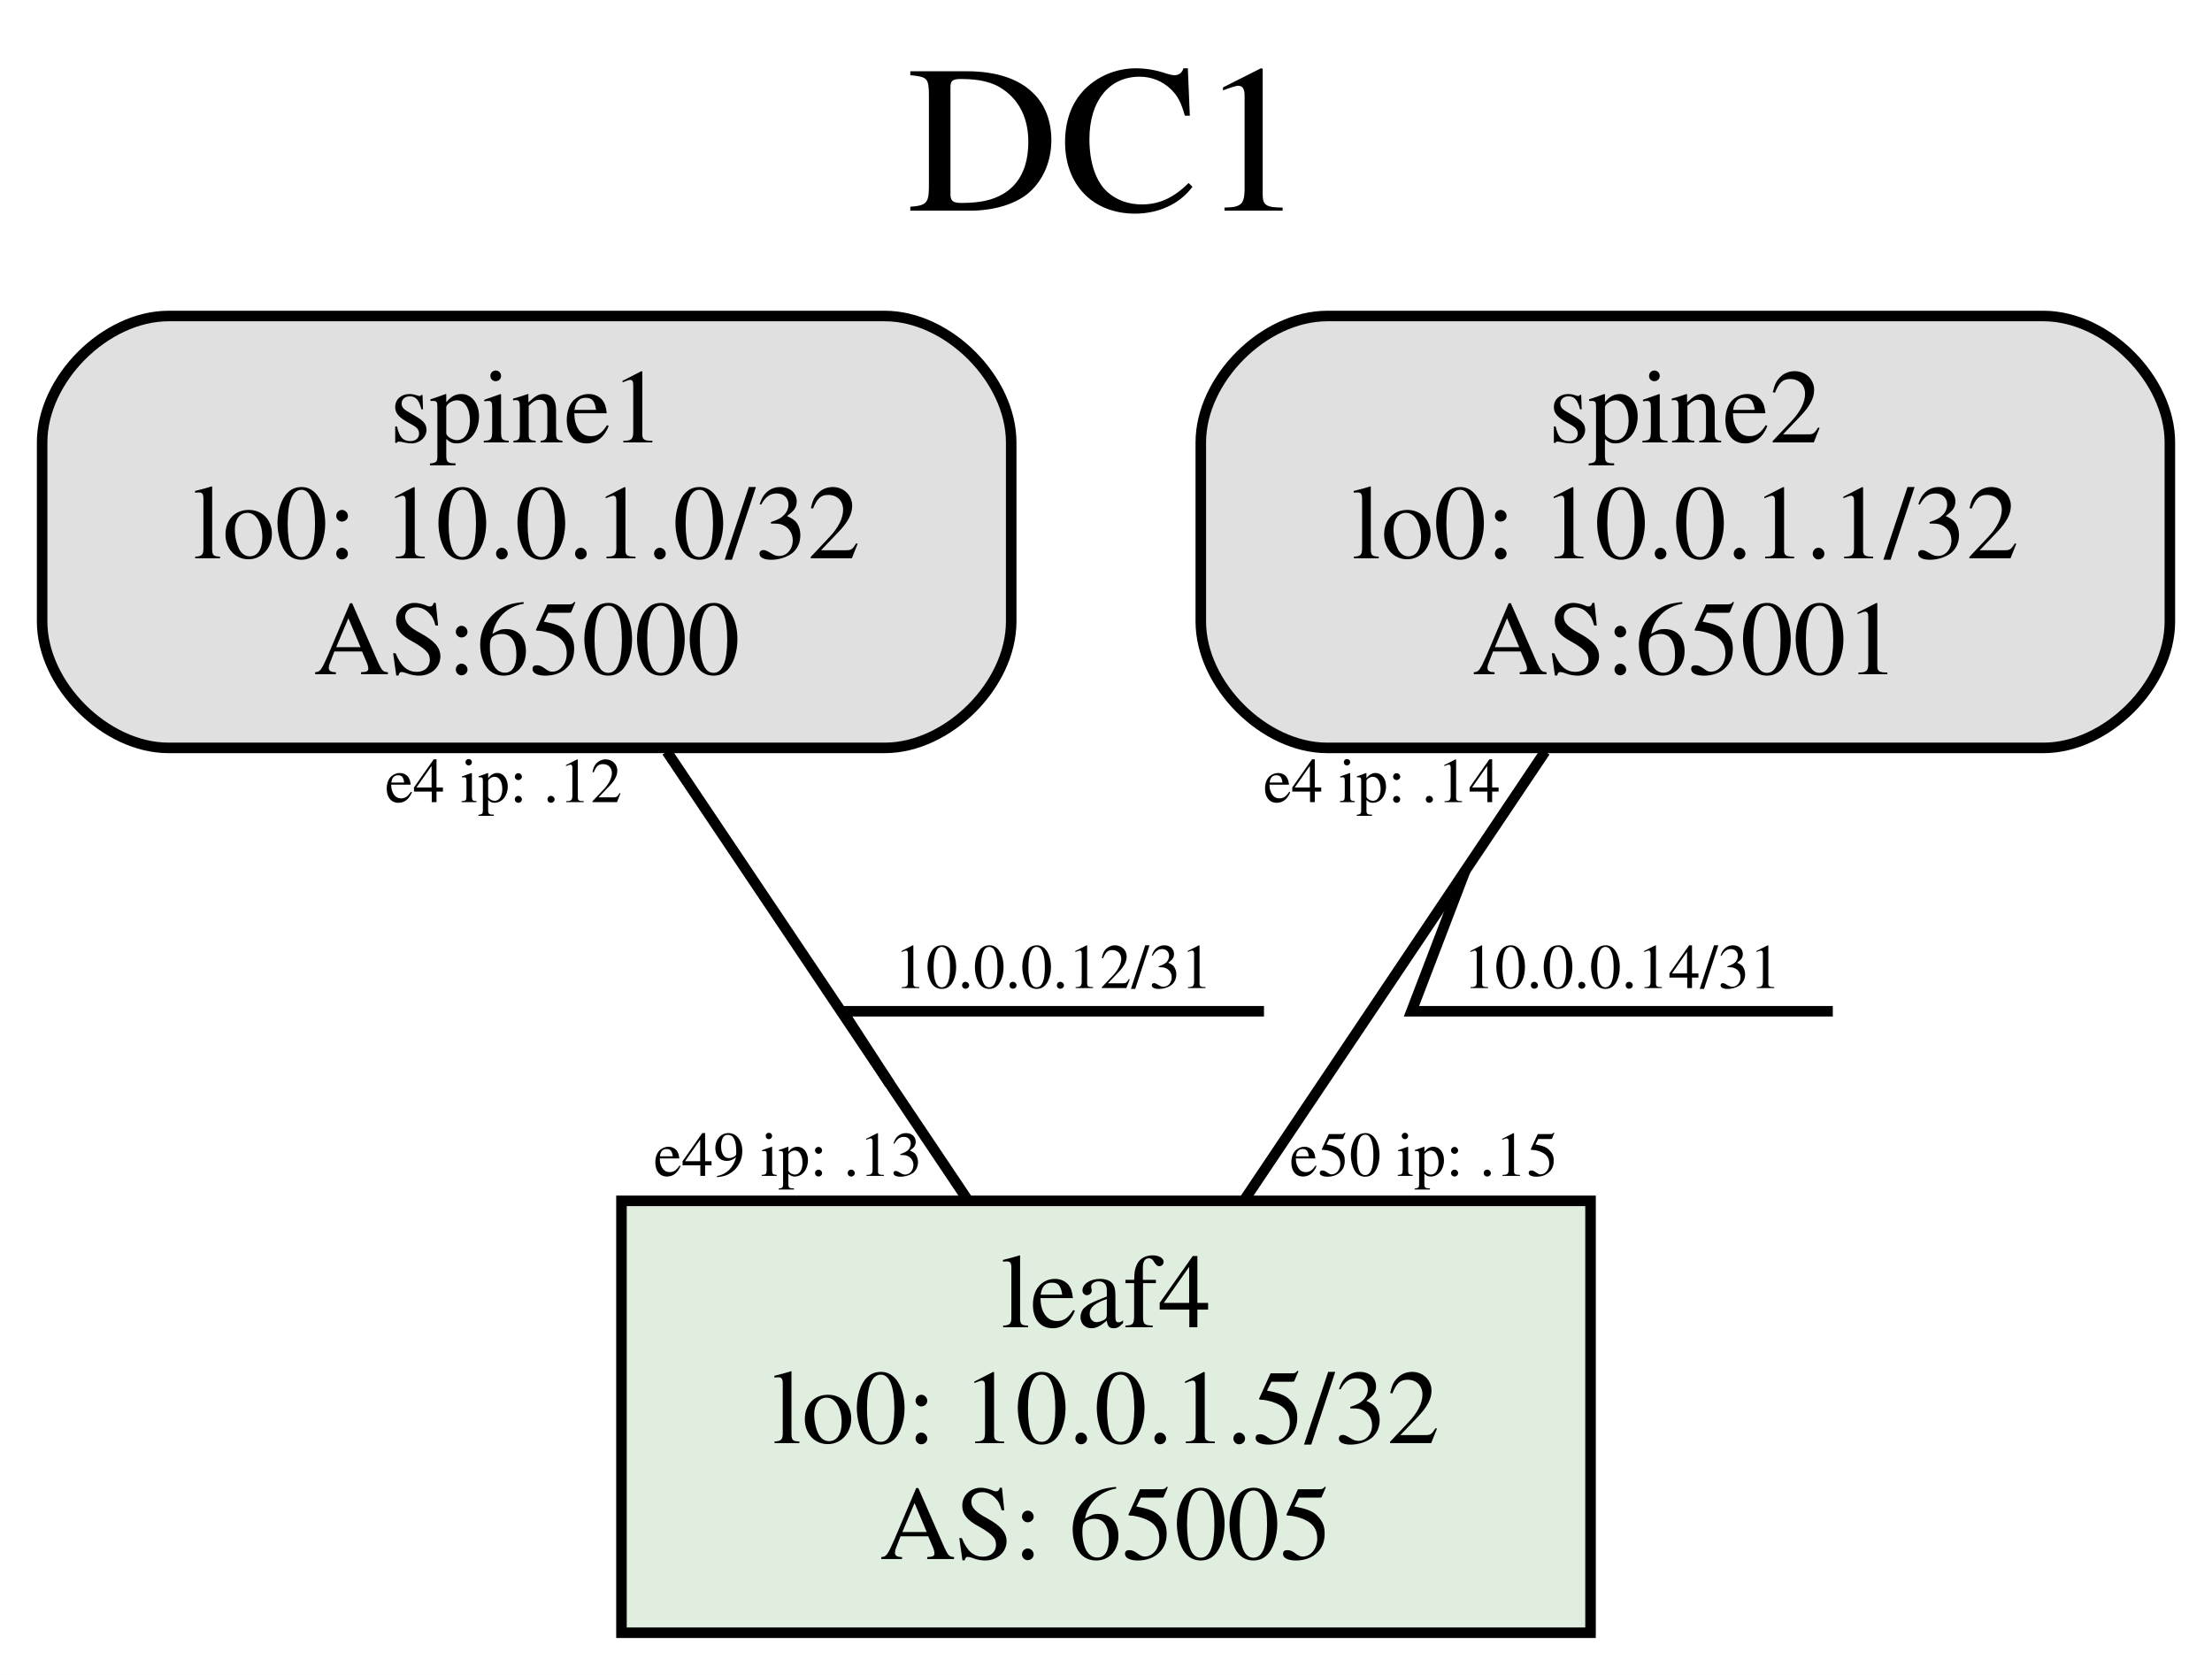
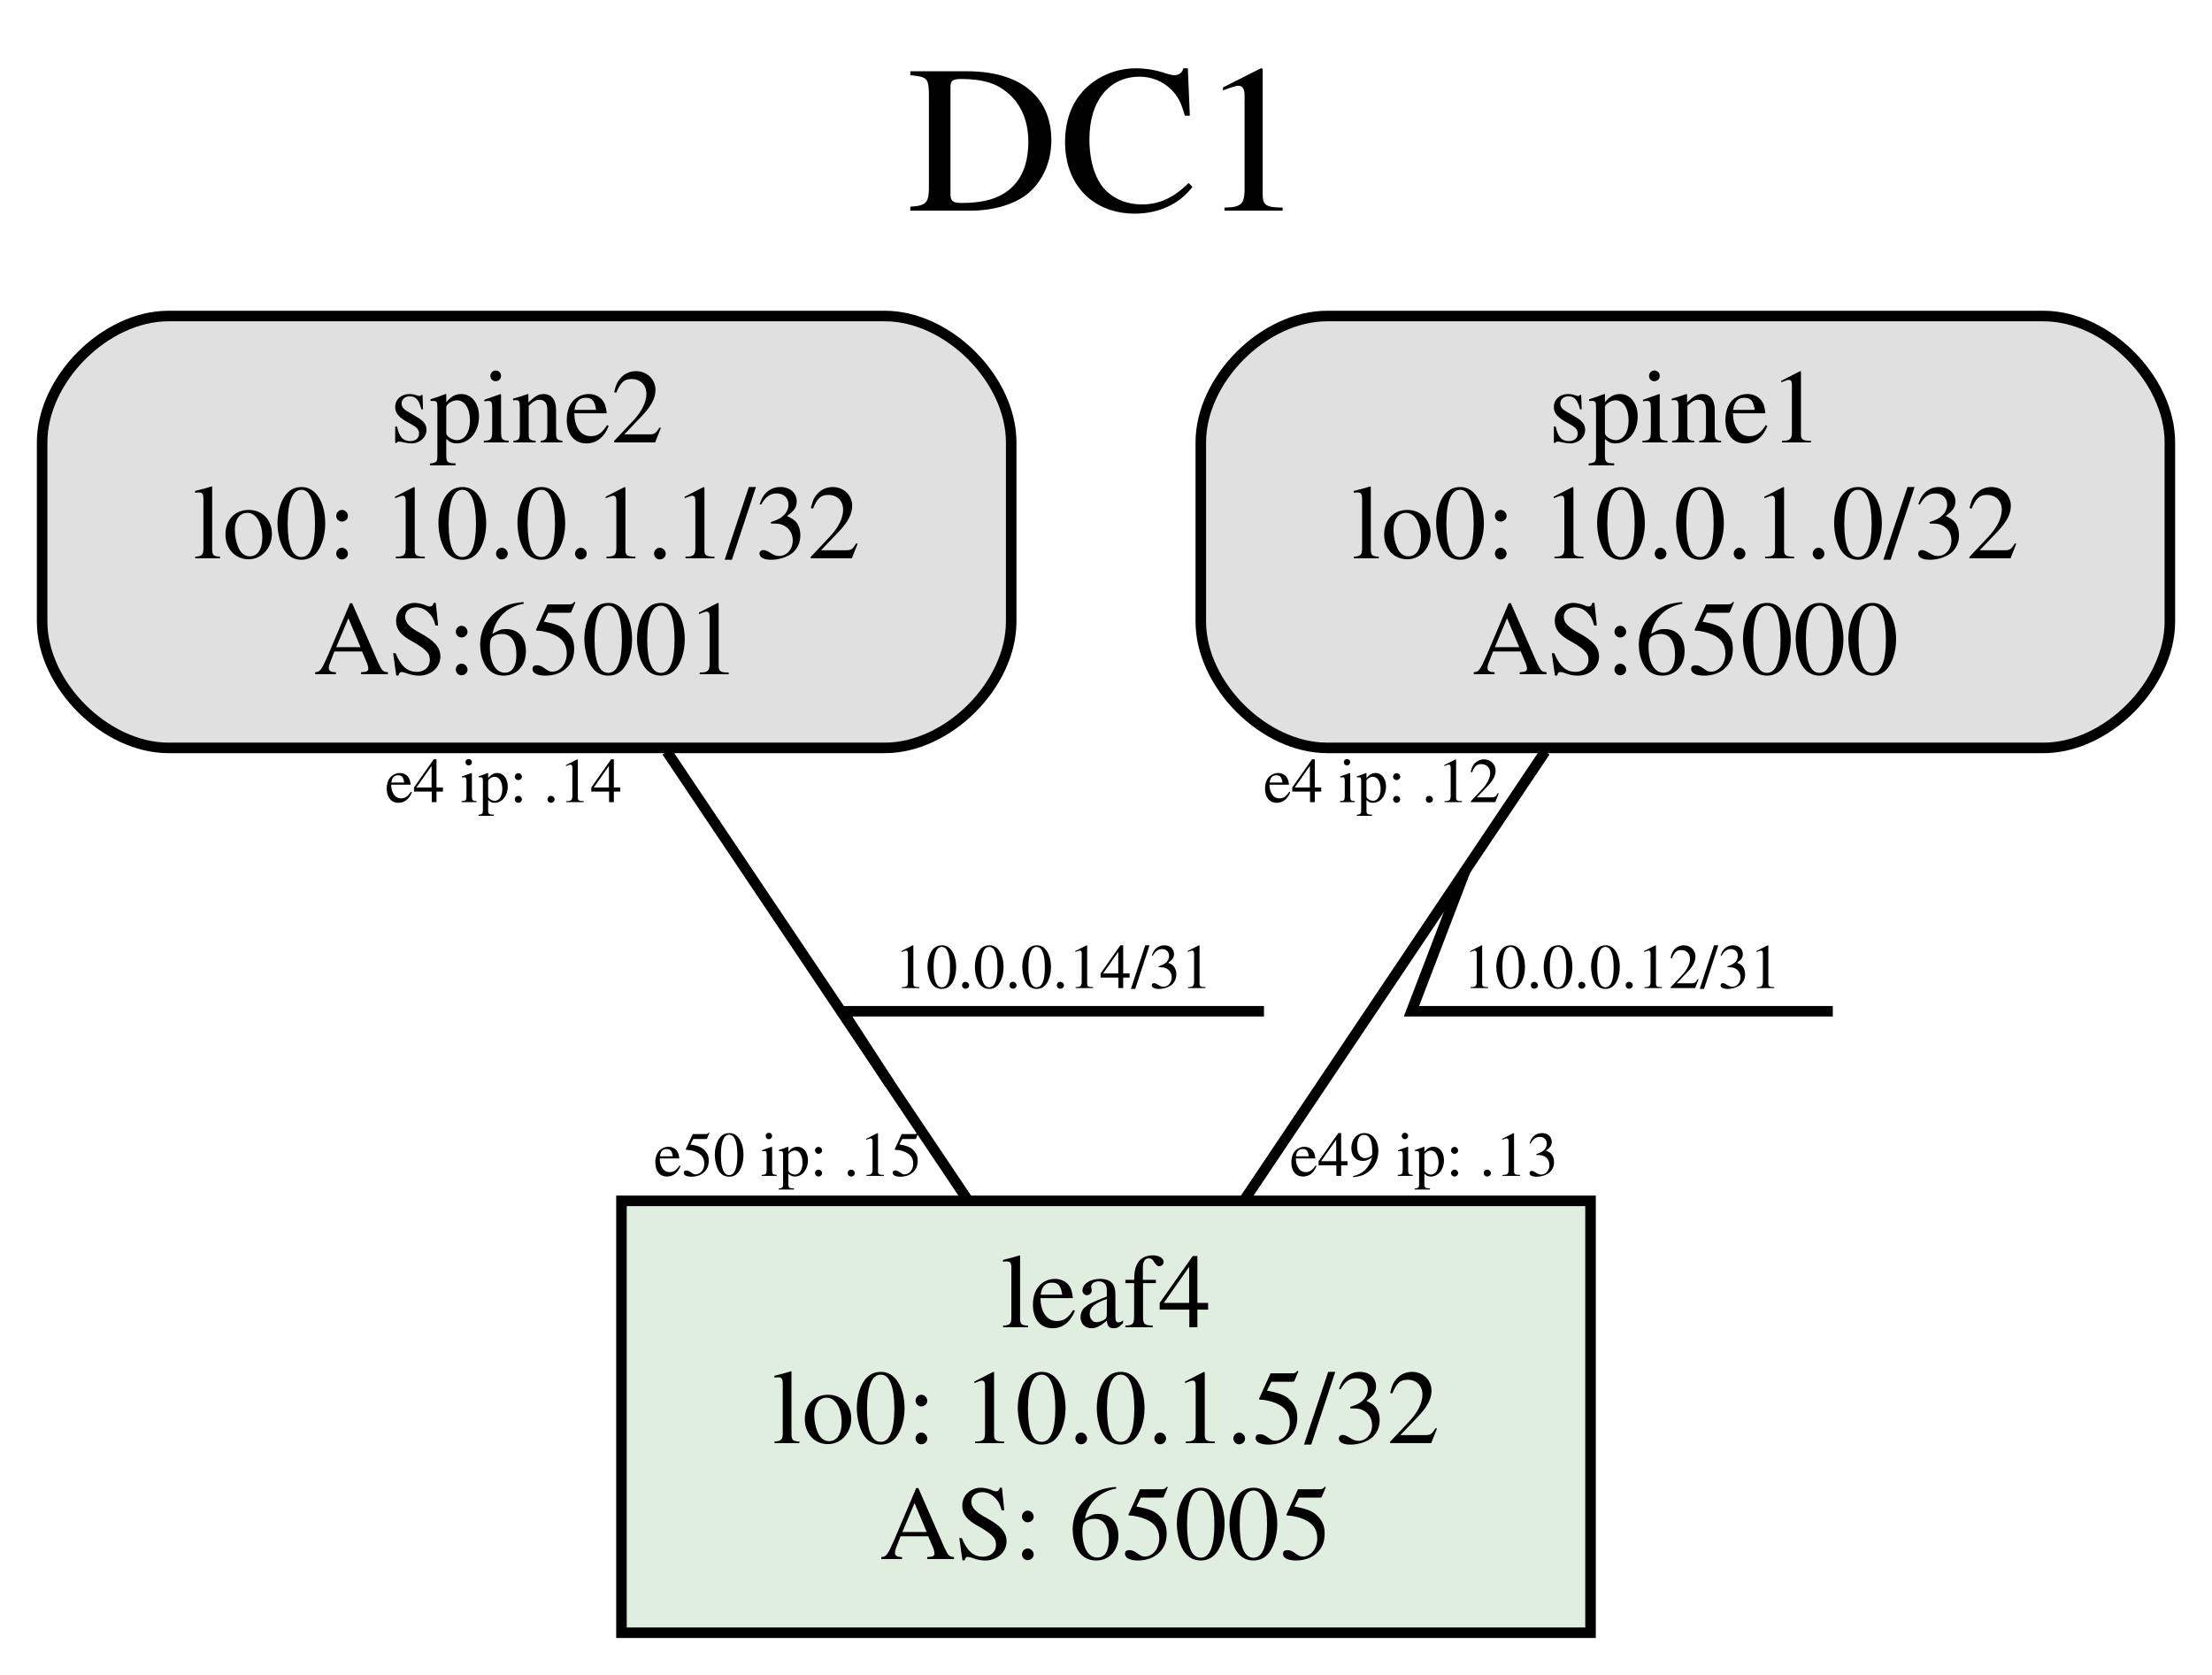
<svg xmlns="http://www.w3.org/2000/svg" xmlns:xlink="http://www.w3.org/1999/xlink" width="210pt" height="159pt" viewBox="0.00 0.00 210.00 159.00">
  <g id="graph0" class="graph" transform="scale(1 1) rotate(0) translate(4 155)">
    <polygon fill="white" stroke="transparent" points="-4,4 -4,-155 206,-155 206,4 -4,4" />
    <text text-anchor="middle" x="101" y="-135" font-family="Times,serif" font-size="20.00">DC1</text>
    <g id="node1" class="node">
-       <g id="a_node1">
+       <path fill="#e0e0e0" stroke="black" d="M80,-125C80,-125 12,-125 12,-125 6,-125 0,-119 0,-113 0,-113 0,-96 0,-96 0,-90 6,-84 12,-84 12,-84 80,-84 80,-84 86,-84 92,-90 92,-96 92,-96 92,-113 92,-113 92,-119 86,-125 80,-125" />
+       <text text-anchor="middle" x="46" y="-113" font-family="Times,serif" font-size="10.00">spine2</text>
+       <text text-anchor="middle" x="46" y="-102" font-family="Times,serif" font-size="10.00">lo0: 10.0.1.1/32</text>
+       <text text-anchor="middle" x="46" y="-91" font-family="Times,serif" font-size="10.00">AS:65001</text>
+     </g>
+     <g id="node2" class="node">
+       <g id="a_node2">
        <a xlink:href="../config/leaf4.txt" xlink:title="leaf4&#10;lo0: 10.0.1.5/32&#10;AS: 65005">
          <polygon fill="#e0eee0" stroke="black" points="147,-41 55,-41 55,0 147,0 147,-41" />
          <text text-anchor="middle" x="101" y="-29" font-family="Times,serif" font-size="10.00">leaf4</text>
          <text text-anchor="middle" x="101" y="-18" font-family="Times,serif" font-size="10.00">lo0: 10.0.1.5/32</text>
          <text text-anchor="middle" x="101" y="-7" font-family="Times,serif" font-size="10.00">AS: 65005</text>
        </a>
      </g>
    </g>
-     <g id="node2" class="node">
-       <path fill="#e0e0e0" stroke="black" d="M80,-125C80,-125 12,-125 12,-125 6,-125 0,-119 0,-113 0,-113 0,-96 0,-96 0,-90 6,-84 12,-84 12,-84 80,-84 80,-84 86,-84 92,-90 92,-96 92,-96 92,-113 92,-113 92,-119 86,-125 80,-125" />
-       <text text-anchor="middle" x="46" y="-113" font-family="Times,serif" font-size="10.00">spine1</text>
-       <text text-anchor="middle" x="46" y="-102" font-family="Times,serif" font-size="10.00">lo0: 10.0.1.0/32</text>
-       <text text-anchor="middle" x="46" y="-91" font-family="Times,serif" font-size="10.00">AS:65000</text>
-     </g>
    <g id="edge1" class="edge">
      <path fill="none" stroke="black" d="M59.31,-83.65C67.96,-70.76 79.19,-54.02 87.81,-41.17" />
-       <text text-anchor="middle" x="96" y="-61.2" font-family="Times,serif" font-size="6.00">10.0.0.12/31</text>
+       <text text-anchor="middle" x="96" y="-61.2" font-family="Times,serif" font-size="6.00">10.0.0.14/31</text>
      <polyline fill="none" stroke="black" points="116,-59 76,-59 80.48,-52.09 " />
-       <text text-anchor="middle" x="70.81" y="-43.37" font-family="Times,serif" font-size="6.00">e49 ip: .13</text>
-       <text text-anchor="middle" x="43.81" y="-78.85" font-family="Times,serif" font-size="6.00">e4 ip: .12</text>
+       <text text-anchor="middle" x="70.81" y="-43.37" font-family="Times,serif" font-size="6.00">e50 ip: .15</text>
+       <text text-anchor="middle" x="43.81" y="-78.85" font-family="Times,serif" font-size="6.00">e4 ip: .14</text>
    </g>
    <g id="node3" class="node">
      <path fill="#e0e0e0" stroke="black" d="M190,-125C190,-125 122,-125 122,-125 116,-125 110,-119 110,-113 110,-113 110,-96 110,-96 110,-90 116,-84 122,-84 122,-84 190,-84 190,-84 196,-84 202,-90 202,-96 202,-96 202,-113 202,-113 202,-119 196,-125 190,-125" />
-       <text text-anchor="middle" x="156" y="-113" font-family="Times,serif" font-size="10.00">spine2</text>
-       <text text-anchor="middle" x="156" y="-102" font-family="Times,serif" font-size="10.00">lo0: 10.0.1.1/32</text>
-       <text text-anchor="middle" x="156" y="-91" font-family="Times,serif" font-size="10.00">AS:65001</text>
+       <text text-anchor="middle" x="156" y="-113" font-family="Times,serif" font-size="10.00">spine1</text>
+       <text text-anchor="middle" x="156" y="-102" font-family="Times,serif" font-size="10.00">lo0: 10.0.1.0/32</text>
+       <text text-anchor="middle" x="156" y="-91" font-family="Times,serif" font-size="10.00">AS:65000</text>
    </g>
    <g id="edge2" class="edge">
      <path fill="none" stroke="black" d="M142.69,-83.65C134.04,-70.76 122.81,-54.02 114.19,-41.17" />
-       <text text-anchor="middle" x="150" y="-61.2" font-family="Times,serif" font-size="6.00">10.0.0.14/31</text>
+       <text text-anchor="middle" x="150" y="-61.2" font-family="Times,serif" font-size="6.00">10.0.0.12/31</text>
      <polyline fill="none" stroke="black" points="170,-59 130,-59 135.12,-72.37 " />
-       <text text-anchor="middle" x="131.19" y="-43.37" font-family="Times,serif" font-size="6.00">e50 ip: .15</text>
-       <text text-anchor="middle" x="127.19" y="-78.85" font-family="Times,serif" font-size="6.00">e4 ip: .14</text>
+       <text text-anchor="middle" x="131.19" y="-43.37" font-family="Times,serif" font-size="6.00">e49 ip: .13</text>
+       <text text-anchor="middle" x="127.19" y="-78.85" font-family="Times,serif" font-size="6.00">e4 ip: .12</text>
    </g>
  </g>
</svg>
